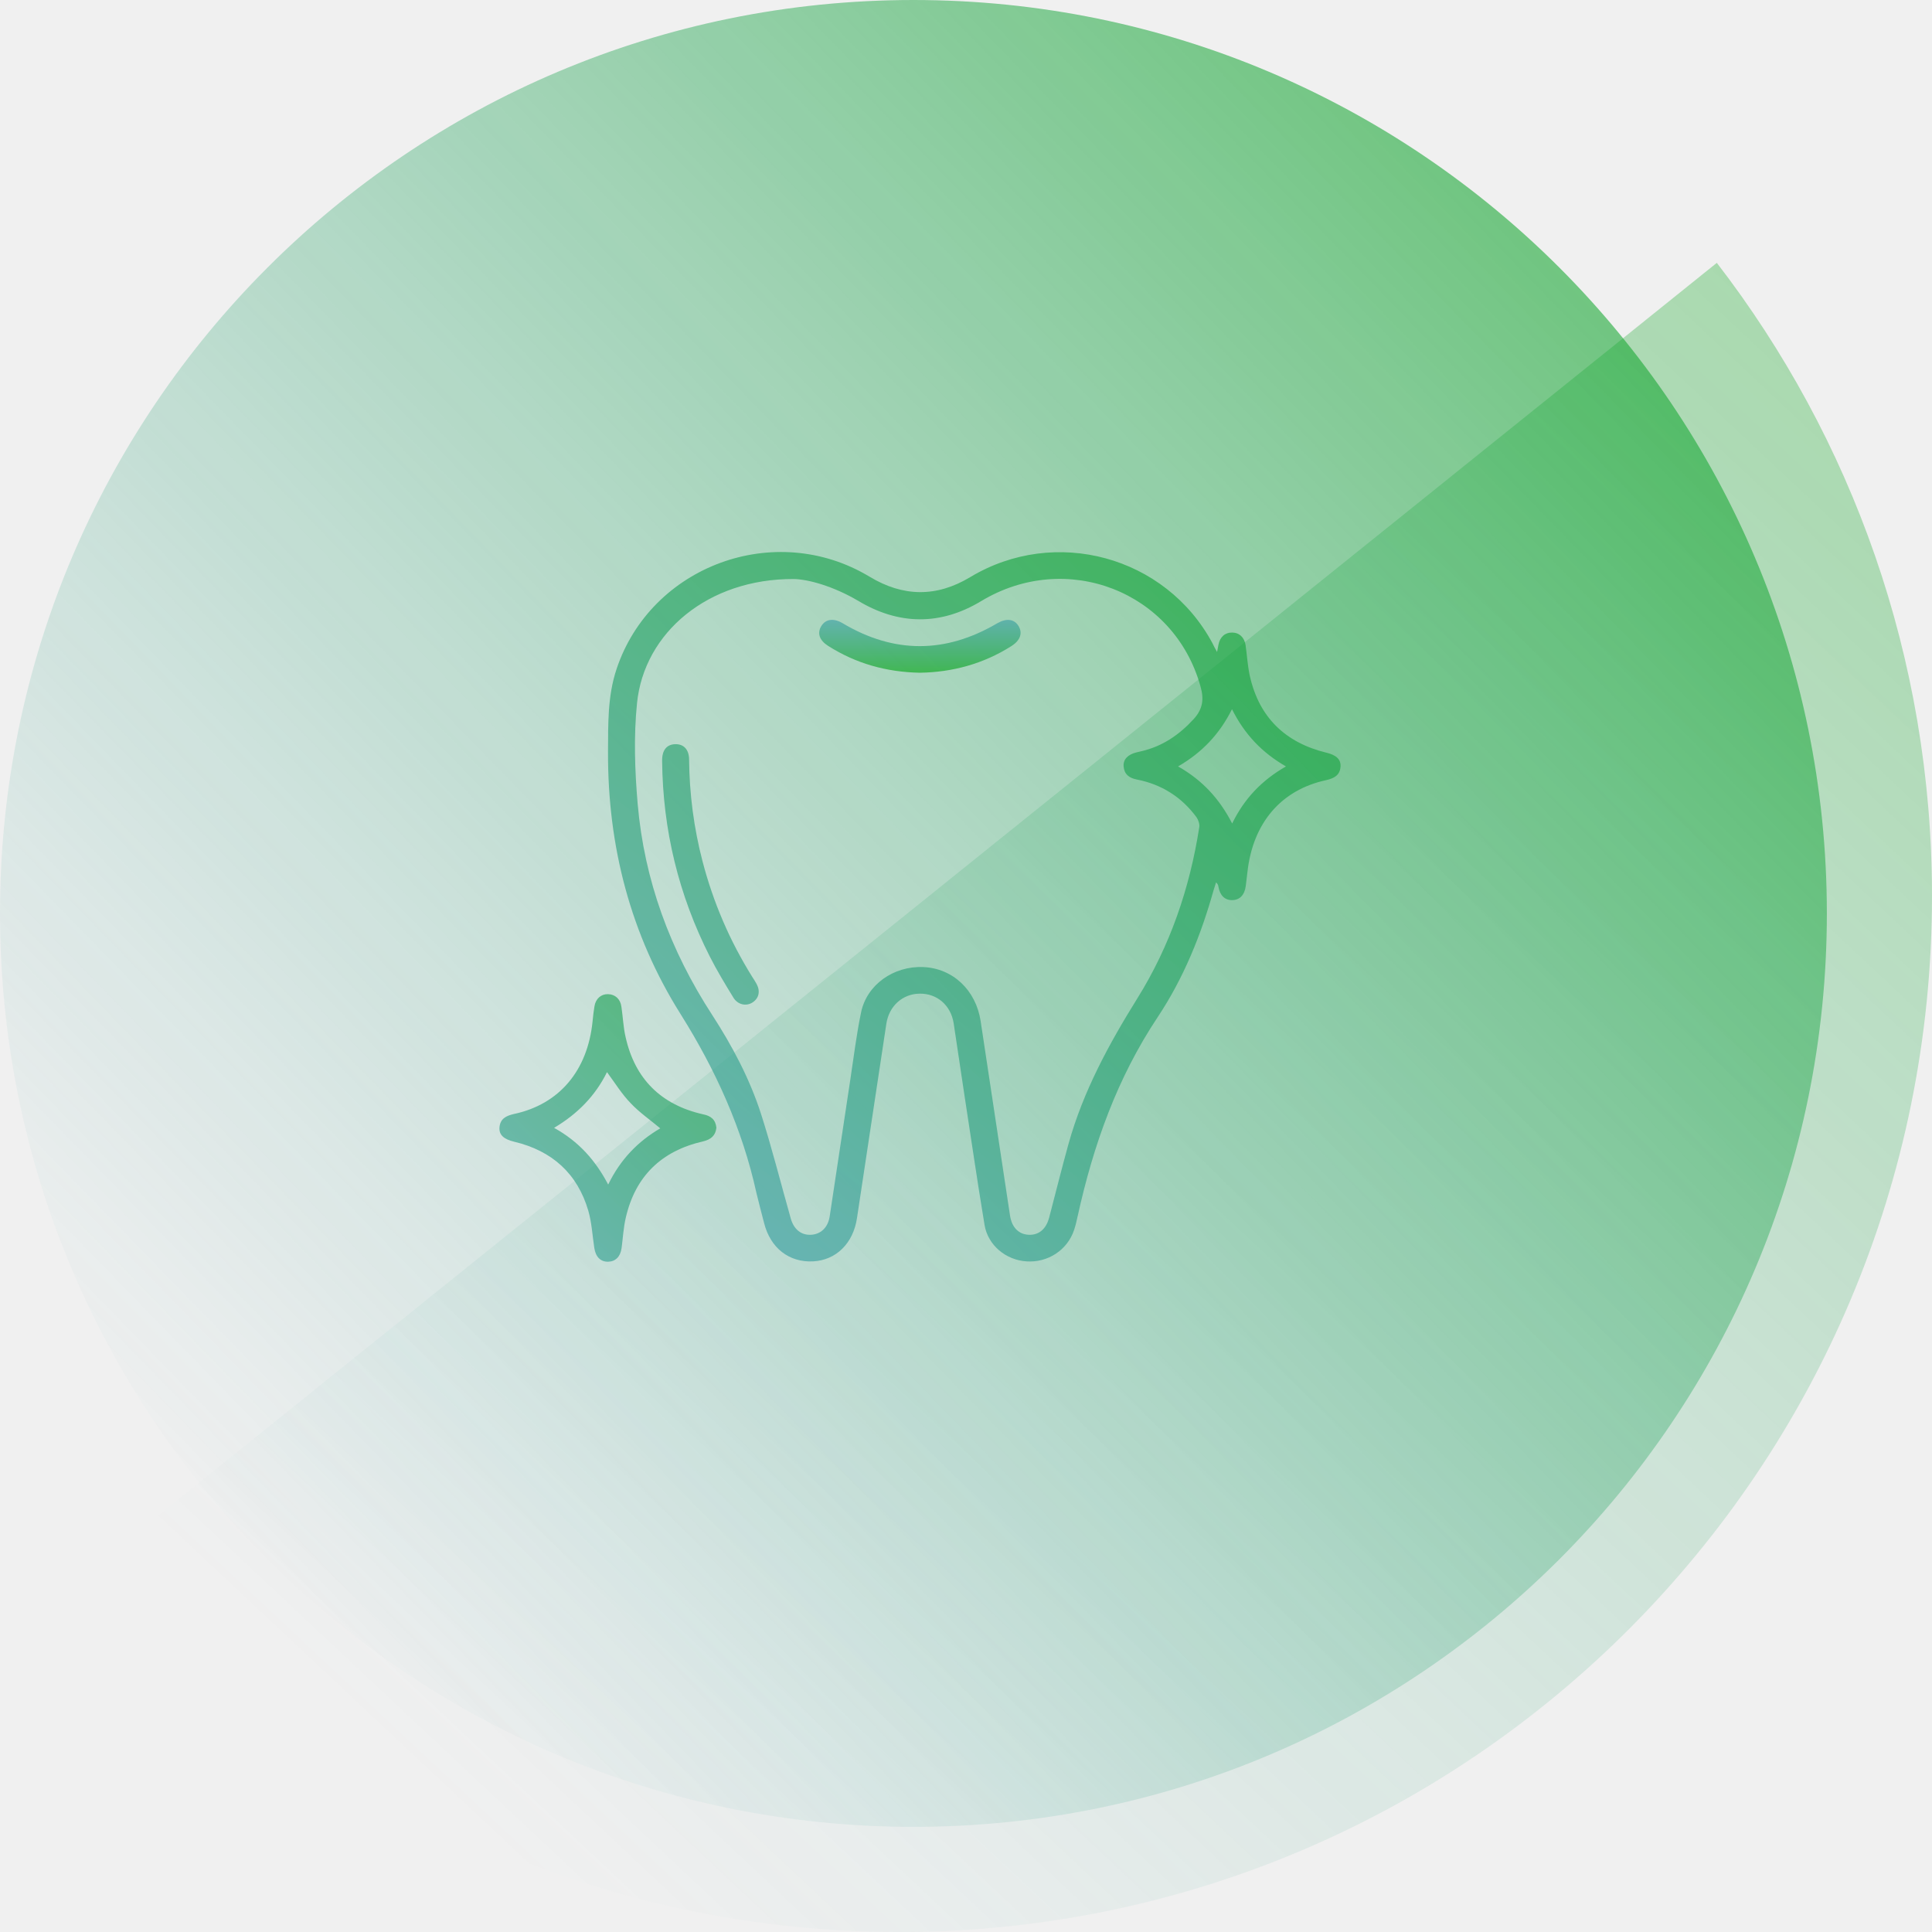
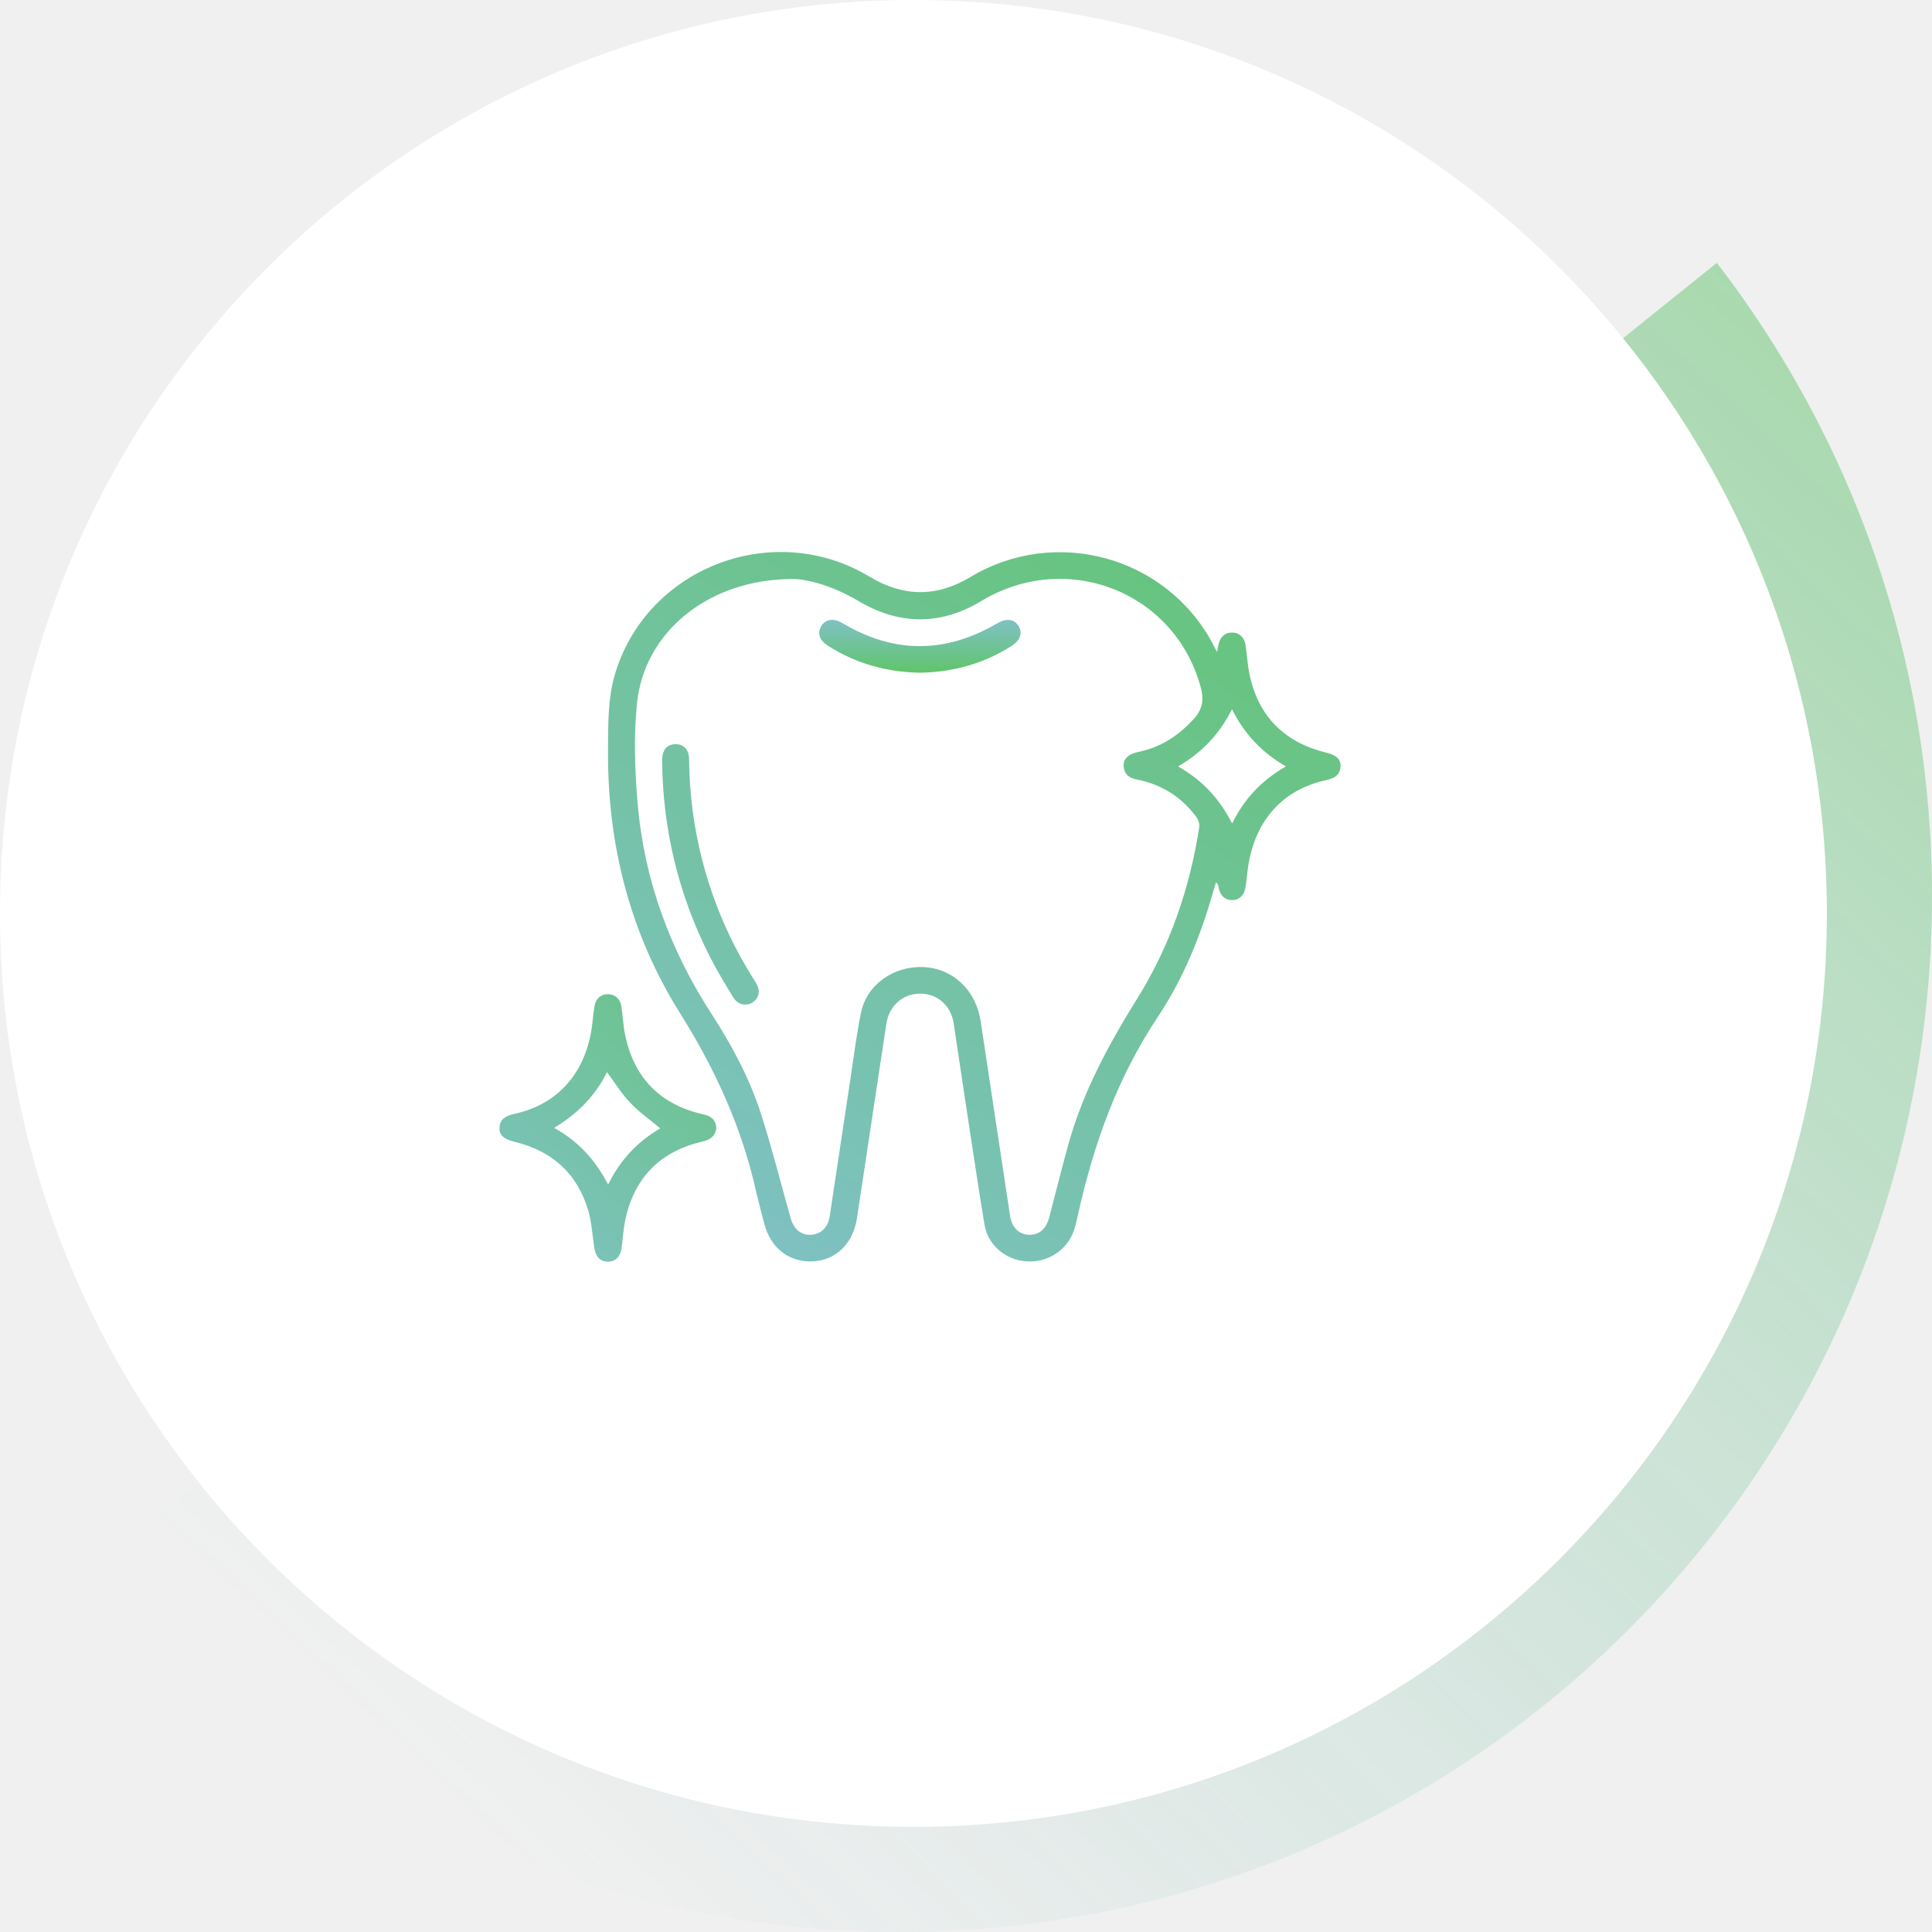
<svg xmlns="http://www.w3.org/2000/svg" width="147" height="147" viewBox="0 0 147 147" fill="none">
-   <path d="M8 118.555C22.412 135.936 44.133 147 68.43 147C111.823 147 147 111.707 147 68.171C147 50.031 140.893 33.322 130.628 20L8 118.555Z" fill="url(#paint0_linear)" />
-   <circle cx="69.5" cy="69.5" r="69.5" fill="url(#paint1_linear)" />
-   <path d="M92.604 49.607C92.655 49.327 92.681 49.187 92.707 49.06C92.823 48.461 93.21 48.118 93.752 48.13C94.294 48.13 94.681 48.499 94.772 49.085C94.888 49.887 94.927 50.689 95.107 51.479C95.817 54.585 97.792 56.508 100.928 57.271C101.663 57.45 102.024 57.768 101.999 58.315C101.96 58.977 101.521 59.219 100.902 59.359C97.469 60.098 95.327 62.618 94.914 66.349C94.875 66.705 94.823 67.062 94.785 67.418C94.694 68.106 94.32 68.488 93.739 68.488C93.184 68.488 92.823 68.131 92.707 67.469C92.694 67.367 92.668 67.265 92.526 67.138C92.462 67.342 92.397 67.546 92.333 67.749C91.378 71.161 90.049 74.433 88.087 77.387C84.99 82.034 83.183 87.152 81.996 92.537C81.918 92.893 81.841 93.237 81.725 93.581C81.222 95.109 79.725 96.089 78.099 95.974C76.537 95.873 75.169 94.752 74.911 93.199C74.356 89.876 73.879 86.54 73.362 83.205C73.091 81.422 72.833 79.64 72.562 77.858C72.343 76.483 71.298 75.579 69.956 75.604C68.665 75.63 67.645 76.546 67.439 77.896C66.691 82.823 65.955 87.75 65.206 92.677C64.922 94.599 63.619 95.885 61.864 95.974C60.032 96.064 58.612 94.956 58.135 93.046C57.941 92.282 57.734 91.531 57.554 90.767C56.483 85.891 54.457 81.422 51.798 77.183C47.965 71.097 46.236 64.375 46.262 57.208C46.275 55.082 46.223 52.981 46.907 50.919C49.527 43.038 58.986 39.55 66.161 43.878C68.717 45.419 71.246 45.457 73.814 43.916C80.279 40.02 88.694 42.312 92.255 48.945C92.333 49.123 92.436 49.302 92.604 49.607ZM60.38 44.056C53.889 44.031 49.011 48.118 48.469 53.503C48.211 56.036 48.301 58.634 48.52 61.18C49.024 66.985 50.998 72.32 54.186 77.221C55.721 79.589 57.038 82.072 57.902 84.745C58.741 87.368 59.412 90.042 60.161 92.69C60.393 93.53 60.948 93.988 61.709 93.95C62.458 93.912 63 93.39 63.129 92.55C63.658 89.074 64.174 85.586 64.703 82.11C64.961 80.417 65.168 78.698 65.516 77.03C65.955 74.917 67.994 73.491 70.239 73.58C72.485 73.669 74.253 75.324 74.614 77.692C75.363 82.619 76.098 87.546 76.847 92.473C76.976 93.364 77.492 93.912 78.266 93.95C79.028 93.988 79.596 93.53 79.828 92.639C80.318 90.78 80.783 88.896 81.299 87.037C82.409 83.052 84.358 79.462 86.538 75.961C89.029 71.963 90.526 67.584 91.249 62.937C91.287 62.708 91.184 62.389 91.042 62.186C89.907 60.645 88.384 59.678 86.487 59.308C85.906 59.194 85.545 58.914 85.493 58.315C85.454 57.781 85.803 57.411 86.474 57.246C86.603 57.22 86.719 57.182 86.848 57.157C88.448 56.788 89.726 55.909 90.823 54.712C91.52 53.949 91.623 53.197 91.339 52.217C89.326 44.986 81.131 41.828 74.653 45.737C71.556 47.608 68.368 47.57 65.271 45.699C63.451 44.629 61.516 44.069 60.38 44.056ZM93.739 53.961C92.784 55.871 91.455 57.259 89.636 58.315C91.481 59.359 92.784 60.772 93.752 62.657C94.681 60.747 96.024 59.359 97.843 58.315C96.011 57.259 94.694 55.871 93.739 53.961Z" fill="url(#paint2_linear)" />
-   <path d="M54.508 85.802C54.444 86.413 54.082 86.706 53.489 86.846C50.314 87.572 48.34 89.507 47.617 92.639C47.436 93.403 47.398 94.192 47.294 94.969C47.204 95.618 46.83 95.987 46.275 96C45.694 96.013 45.32 95.631 45.217 94.943C45.075 94.001 45.023 93.033 44.765 92.129C43.939 89.303 42.016 87.559 39.126 86.871C38.338 86.68 37.964 86.362 38.003 85.789C38.054 85.127 38.493 84.898 39.113 84.758C42.558 84.02 44.713 81.461 45.088 77.705C45.126 77.323 45.165 76.941 45.23 76.572C45.32 75.986 45.733 75.63 46.262 75.642C46.804 75.655 47.204 76.012 47.281 76.597C47.398 77.374 47.423 78.163 47.604 78.927C48.314 82.085 50.288 84.058 53.489 84.784C54.082 84.898 54.444 85.178 54.508 85.802ZM46.184 81.575C45.294 83.383 43.939 84.758 42.158 85.815C44.029 86.846 45.307 88.285 46.275 90.131C47.204 88.208 48.559 86.833 50.237 85.853C49.45 85.191 48.649 84.644 47.991 83.943C47.32 83.256 46.804 82.416 46.184 81.575Z" fill="url(#paint3_linear)" />
-   <path d="M51.385 56.622C52.031 56.609 52.431 57.042 52.431 57.793C52.456 60.416 52.792 62.988 53.45 65.521C54.263 68.64 55.515 71.569 57.231 74.318C57.347 74.497 57.464 74.675 57.567 74.866C57.864 75.413 57.747 75.948 57.27 76.266C56.792 76.585 56.147 76.457 55.812 75.923C55.179 74.891 54.547 73.847 54.005 72.778C51.63 68.093 50.43 63.128 50.379 57.895C50.366 57.08 50.727 56.635 51.385 56.622Z" fill="url(#paint4_linear)" />
-   <path d="M69.981 51.186C67.439 51.135 65.116 50.486 63 49.136C62.355 48.729 62.161 48.181 62.484 47.647C62.806 47.099 63.426 47.01 64.11 47.417C68.02 49.747 71.943 49.734 75.866 47.43C76.563 47.023 77.157 47.086 77.492 47.621C77.828 48.169 77.634 48.729 76.95 49.161C74.821 50.511 72.472 51.148 69.981 51.186Z" fill="url(#paint5_linear)" />
+   <path d="M8 118.555C22.412 135.936 44.133 147 68.43 147C111.823 147 147 111.707 147 68.171C147 50.031 140.893 33.321 130.628 20L8 118.555Z" fill="url(#paint0_linear)" />
+   <circle cx="69.5" cy="69.5" r="69.5" fill="white" />
+   <path d="M92.604 49.607C92.655 49.327 92.681 49.187 92.707 49.06C92.823 48.461 93.21 48.117 93.752 48.13C94.294 48.13 94.681 48.499 94.772 49.085C94.888 49.887 94.927 50.689 95.107 51.478C95.817 54.585 97.792 56.507 100.928 57.271C101.663 57.45 102.024 57.768 101.999 58.315C101.96 58.977 101.521 59.219 100.902 59.359C97.469 60.098 95.327 62.618 94.914 66.349C94.875 66.705 94.823 67.062 94.785 67.418C94.694 68.106 94.32 68.487 93.739 68.487C93.184 68.487 92.823 68.131 92.707 67.469C92.694 67.367 92.668 67.265 92.526 67.138C92.462 67.342 92.397 67.545 92.333 67.749C91.378 71.161 90.049 74.433 88.087 77.387C84.99 82.034 83.183 87.151 81.996 92.537C81.918 92.893 81.841 93.237 81.725 93.581C81.222 95.109 79.725 96.089 78.099 95.974C76.537 95.872 75.169 94.752 74.911 93.199C74.356 89.876 73.879 86.54 73.362 83.205C73.091 81.422 72.833 79.64 72.562 77.858C72.343 76.483 71.298 75.579 69.956 75.604C68.665 75.63 67.645 76.546 67.439 77.896C66.691 82.823 65.955 87.75 65.206 92.677C64.922 94.599 63.619 95.885 61.864 95.974C60.032 96.063 58.612 94.956 58.135 93.046C57.941 92.282 57.734 91.531 57.554 90.767C56.483 85.891 54.457 81.422 51.798 77.183C47.965 71.097 46.236 64.375 46.262 57.208C46.275 55.081 46.223 52.981 46.907 50.918C49.527 43.038 58.986 39.549 66.161 43.878C68.717 45.418 71.246 45.457 73.814 43.916C80.279 40.02 88.694 42.312 92.255 48.945C92.333 49.123 92.436 49.301 92.604 49.607ZM60.38 44.056C53.889 44.031 49.011 48.117 48.469 53.503C48.211 56.036 48.301 58.633 48.52 61.18C49.024 66.985 50.998 72.32 54.186 77.221C55.721 79.589 57.038 82.072 57.902 84.745C58.741 87.368 59.412 90.041 60.161 92.69C60.393 93.53 60.948 93.988 61.709 93.95C62.458 93.912 63 93.39 63.129 92.549C63.658 89.074 64.174 85.585 64.703 82.11C64.961 80.417 65.168 78.698 65.516 77.03C65.955 74.917 67.994 73.491 70.239 73.58C72.485 73.669 74.253 75.324 74.614 77.692C75.363 82.619 76.098 87.546 76.847 92.473C76.976 93.364 77.492 93.912 78.266 93.95C79.028 93.988 79.596 93.53 79.828 92.639C80.318 90.78 80.783 88.896 81.299 87.037C82.409 83.052 84.358 79.462 86.538 75.961C89.029 71.963 90.526 67.584 91.249 62.937C91.287 62.708 91.184 62.389 91.042 62.185C89.907 60.645 88.384 59.677 86.487 59.308C85.906 59.194 85.545 58.914 85.493 58.315C85.454 57.781 85.803 57.411 86.474 57.246C86.603 57.22 86.719 57.182 86.848 57.157C88.448 56.787 89.726 55.909 90.823 54.712C91.52 53.948 91.623 53.197 91.339 52.217C89.326 44.986 81.131 41.828 74.653 45.737C71.556 47.608 68.368 47.57 65.271 45.699C63.451 44.629 61.516 44.069 60.38 44.056ZM93.739 53.961C92.784 55.871 91.455 57.258 89.636 58.315C91.481 59.359 92.784 60.772 93.752 62.657C94.681 60.747 96.024 59.359 97.843 58.315C96.011 57.258 94.694 55.871 93.739 53.961Z" fill="url(#paint1_linear)" />
+   <path d="M54.508 85.802C54.444 86.413 54.082 86.706 53.489 86.846C50.314 87.572 48.34 89.507 47.617 92.639C47.436 93.403 47.398 94.192 47.294 94.969C47.204 95.618 46.83 95.987 46.275 96C45.694 96.012 45.32 95.63 45.217 94.943C45.075 94.001 45.023 93.033 44.765 92.129C43.939 89.303 42.016 87.559 39.126 86.871C38.338 86.68 37.964 86.362 38.003 85.789C38.054 85.127 38.493 84.898 39.113 84.758C42.558 84.02 44.713 81.461 45.088 77.705C45.126 77.323 45.165 76.941 45.23 76.572C45.32 75.986 45.733 75.63 46.262 75.642C46.804 75.655 47.204 76.012 47.281 76.597C47.398 77.374 47.423 78.163 47.604 78.927C48.314 82.084 50.288 84.058 53.489 84.784C54.082 84.898 54.444 85.178 54.508 85.802ZM46.184 81.575C45.294 83.383 43.939 84.758 42.158 85.815C44.029 86.846 45.307 88.284 46.275 90.131C47.204 88.208 48.559 86.833 50.237 85.853C49.45 85.191 48.649 84.643 47.991 83.943C47.32 83.256 46.804 82.415 46.184 81.575Z" fill="url(#paint2_linear)" />
+   <path d="M51.385 56.622C52.031 56.609 52.431 57.042 52.431 57.793C52.456 60.416 52.792 62.987 53.45 65.521C54.263 68.64 55.515 71.568 57.231 74.318C57.347 74.496 57.464 74.675 57.567 74.866C57.864 75.413 57.747 75.948 57.27 76.266C56.792 76.585 56.147 76.457 55.812 75.922C55.179 74.891 54.547 73.847 54.005 72.778C51.63 68.093 50.43 63.127 50.379 57.895C50.366 57.08 50.727 56.635 51.385 56.622Z" fill="url(#paint3_linear)" />
+   <path d="M69.981 51.186C67.439 51.135 65.116 50.486 63 49.136C62.355 48.728 62.161 48.181 62.484 47.646C62.806 47.099 63.426 47.01 64.11 47.417C68.02 49.747 71.943 49.734 75.866 47.43C76.563 47.023 77.157 47.086 77.492 47.621C77.828 48.168 77.634 48.728 76.95 49.161C74.821 50.511 72.472 51.148 69.981 51.186Z" fill="url(#paint4_linear)" />
  <defs>
    <linearGradient id="paint0_linear" x1="135.5" y1="20" x2="29.5" y2="133" gradientUnits="userSpaceOnUse">
      <stop stop-color="#0AA61B" stop-opacity="0.32" />
      <stop offset="1" stop-color="#3BA0A5" stop-opacity="0" />
    </linearGradient>
-     <linearGradient id="paint1_linear" x1="127.5" y1="0" x2="11.287" y2="113.192" gradientUnits="userSpaceOnUse">
-       <stop stop-color="#0AA61B" stop-opacity="0.65" />
-       <stop offset="1" stop-color="#3BA0A5" stop-opacity="0" />
-     </linearGradient>
-     <linearGradient id="paint2_linear" x1="55.5" y1="96" x2="99" y2="28.5" gradientUnits="userSpaceOnUse">
+     <linearGradient id="paint1_linear" x1="55.5" y1="96" x2="99" y2="28.5" gradientUnits="userSpaceOnUse">
      <stop stop-color="#3BA0A5" stop-opacity="0.65" />
      <stop offset="1" stop-color="#0AA61B" stop-opacity="0.65" />
    </linearGradient>
-     <linearGradient id="paint3_linear" x1="38" y1="96" x2="63" y2="67.5" gradientUnits="userSpaceOnUse">
+     <linearGradient id="paint2_linear" x1="38" y1="96" x2="63" y2="67.5" gradientUnits="userSpaceOnUse">
      <stop stop-color="#3BA0A5" stop-opacity="0.65" />
      <stop offset="1" stop-color="#0AA61B" stop-opacity="0.65" />
    </linearGradient>
-     <linearGradient id="paint4_linear" x1="43.5" y1="95.5" x2="101" y2="25" gradientUnits="userSpaceOnUse">
+     <linearGradient id="paint3_linear" x1="43.5" y1="95.5" x2="101" y2="25" gradientUnits="userSpaceOnUse">
      <stop stop-color="#3BA0A5" stop-opacity="0.65" />
      <stop offset="1" stop-color="#0AA61B" stop-opacity="0.65" />
    </linearGradient>
-     <linearGradient id="paint5_linear" x1="69.992" y1="47.164" x2="69.992" y2="51.186" gradientUnits="userSpaceOnUse">
+     <linearGradient id="paint4_linear" x1="69.992" y1="47.164" x2="69.992" y2="51.186" gradientUnits="userSpaceOnUse">
      <stop stop-color="#3BA0A5" stop-opacity="0.65" />
      <stop offset="1" stop-color="#0AA61B" stop-opacity="0.65" />
    </linearGradient>
  </defs>
</svg>
